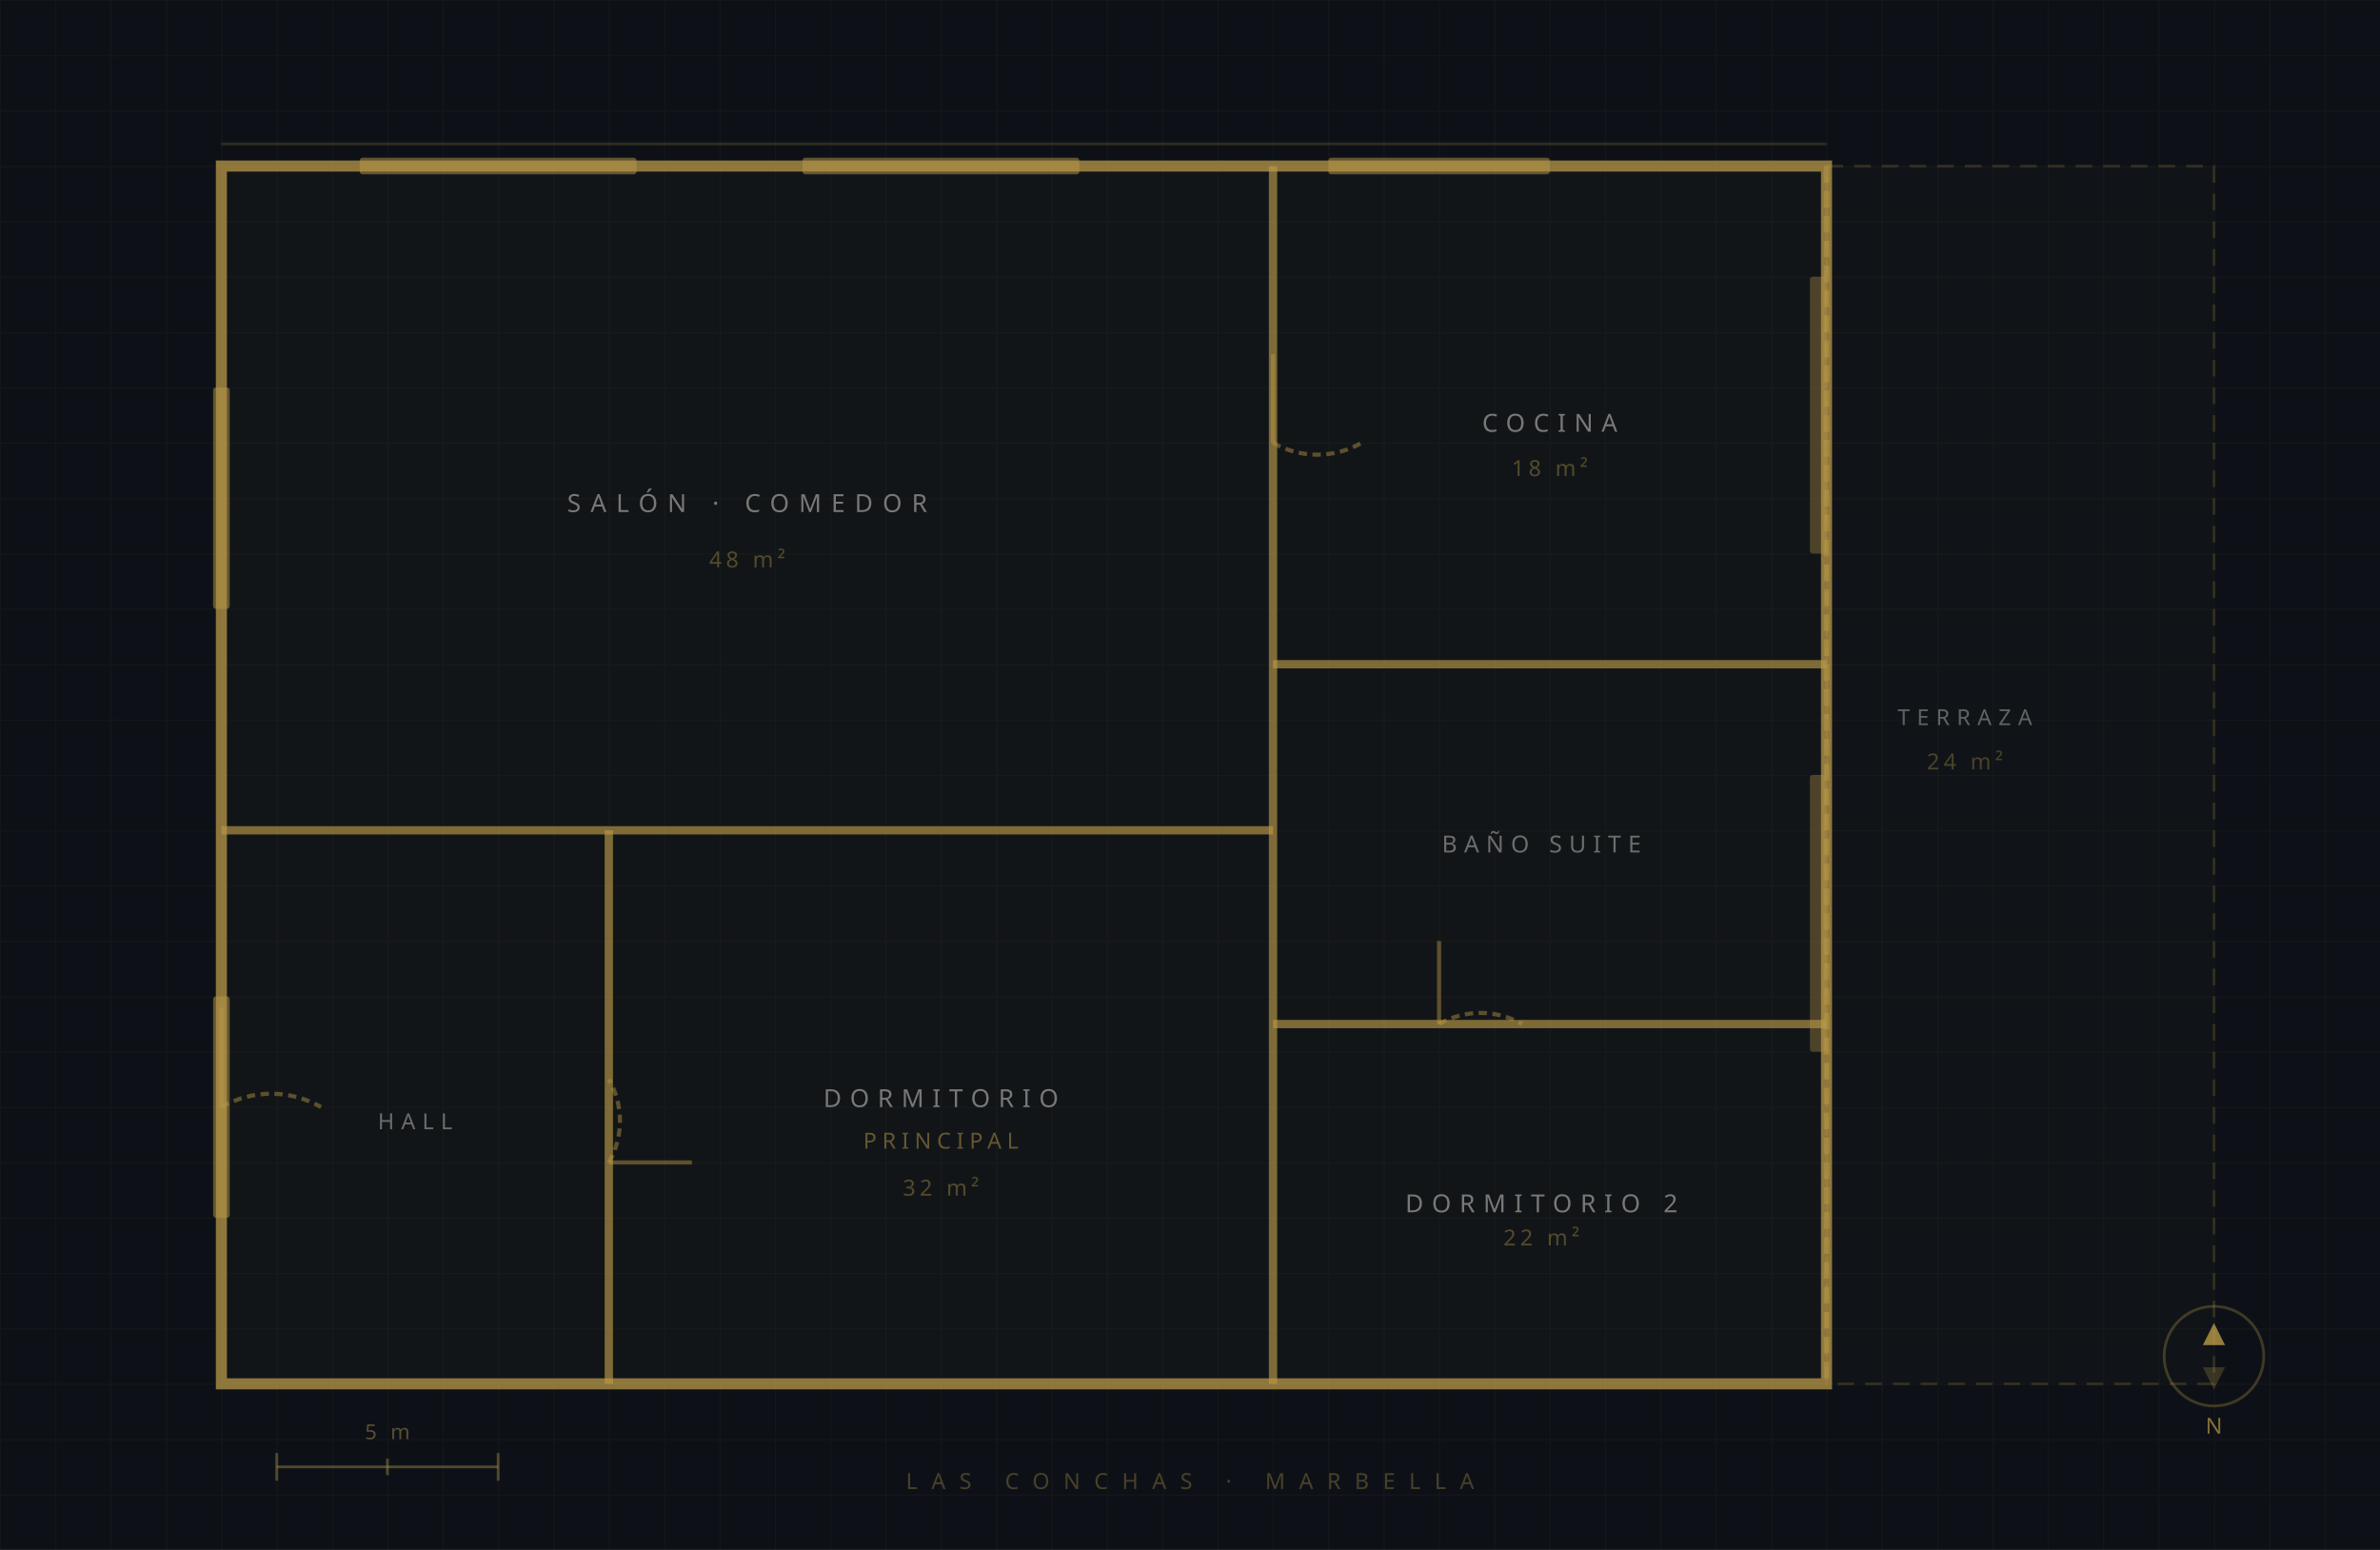
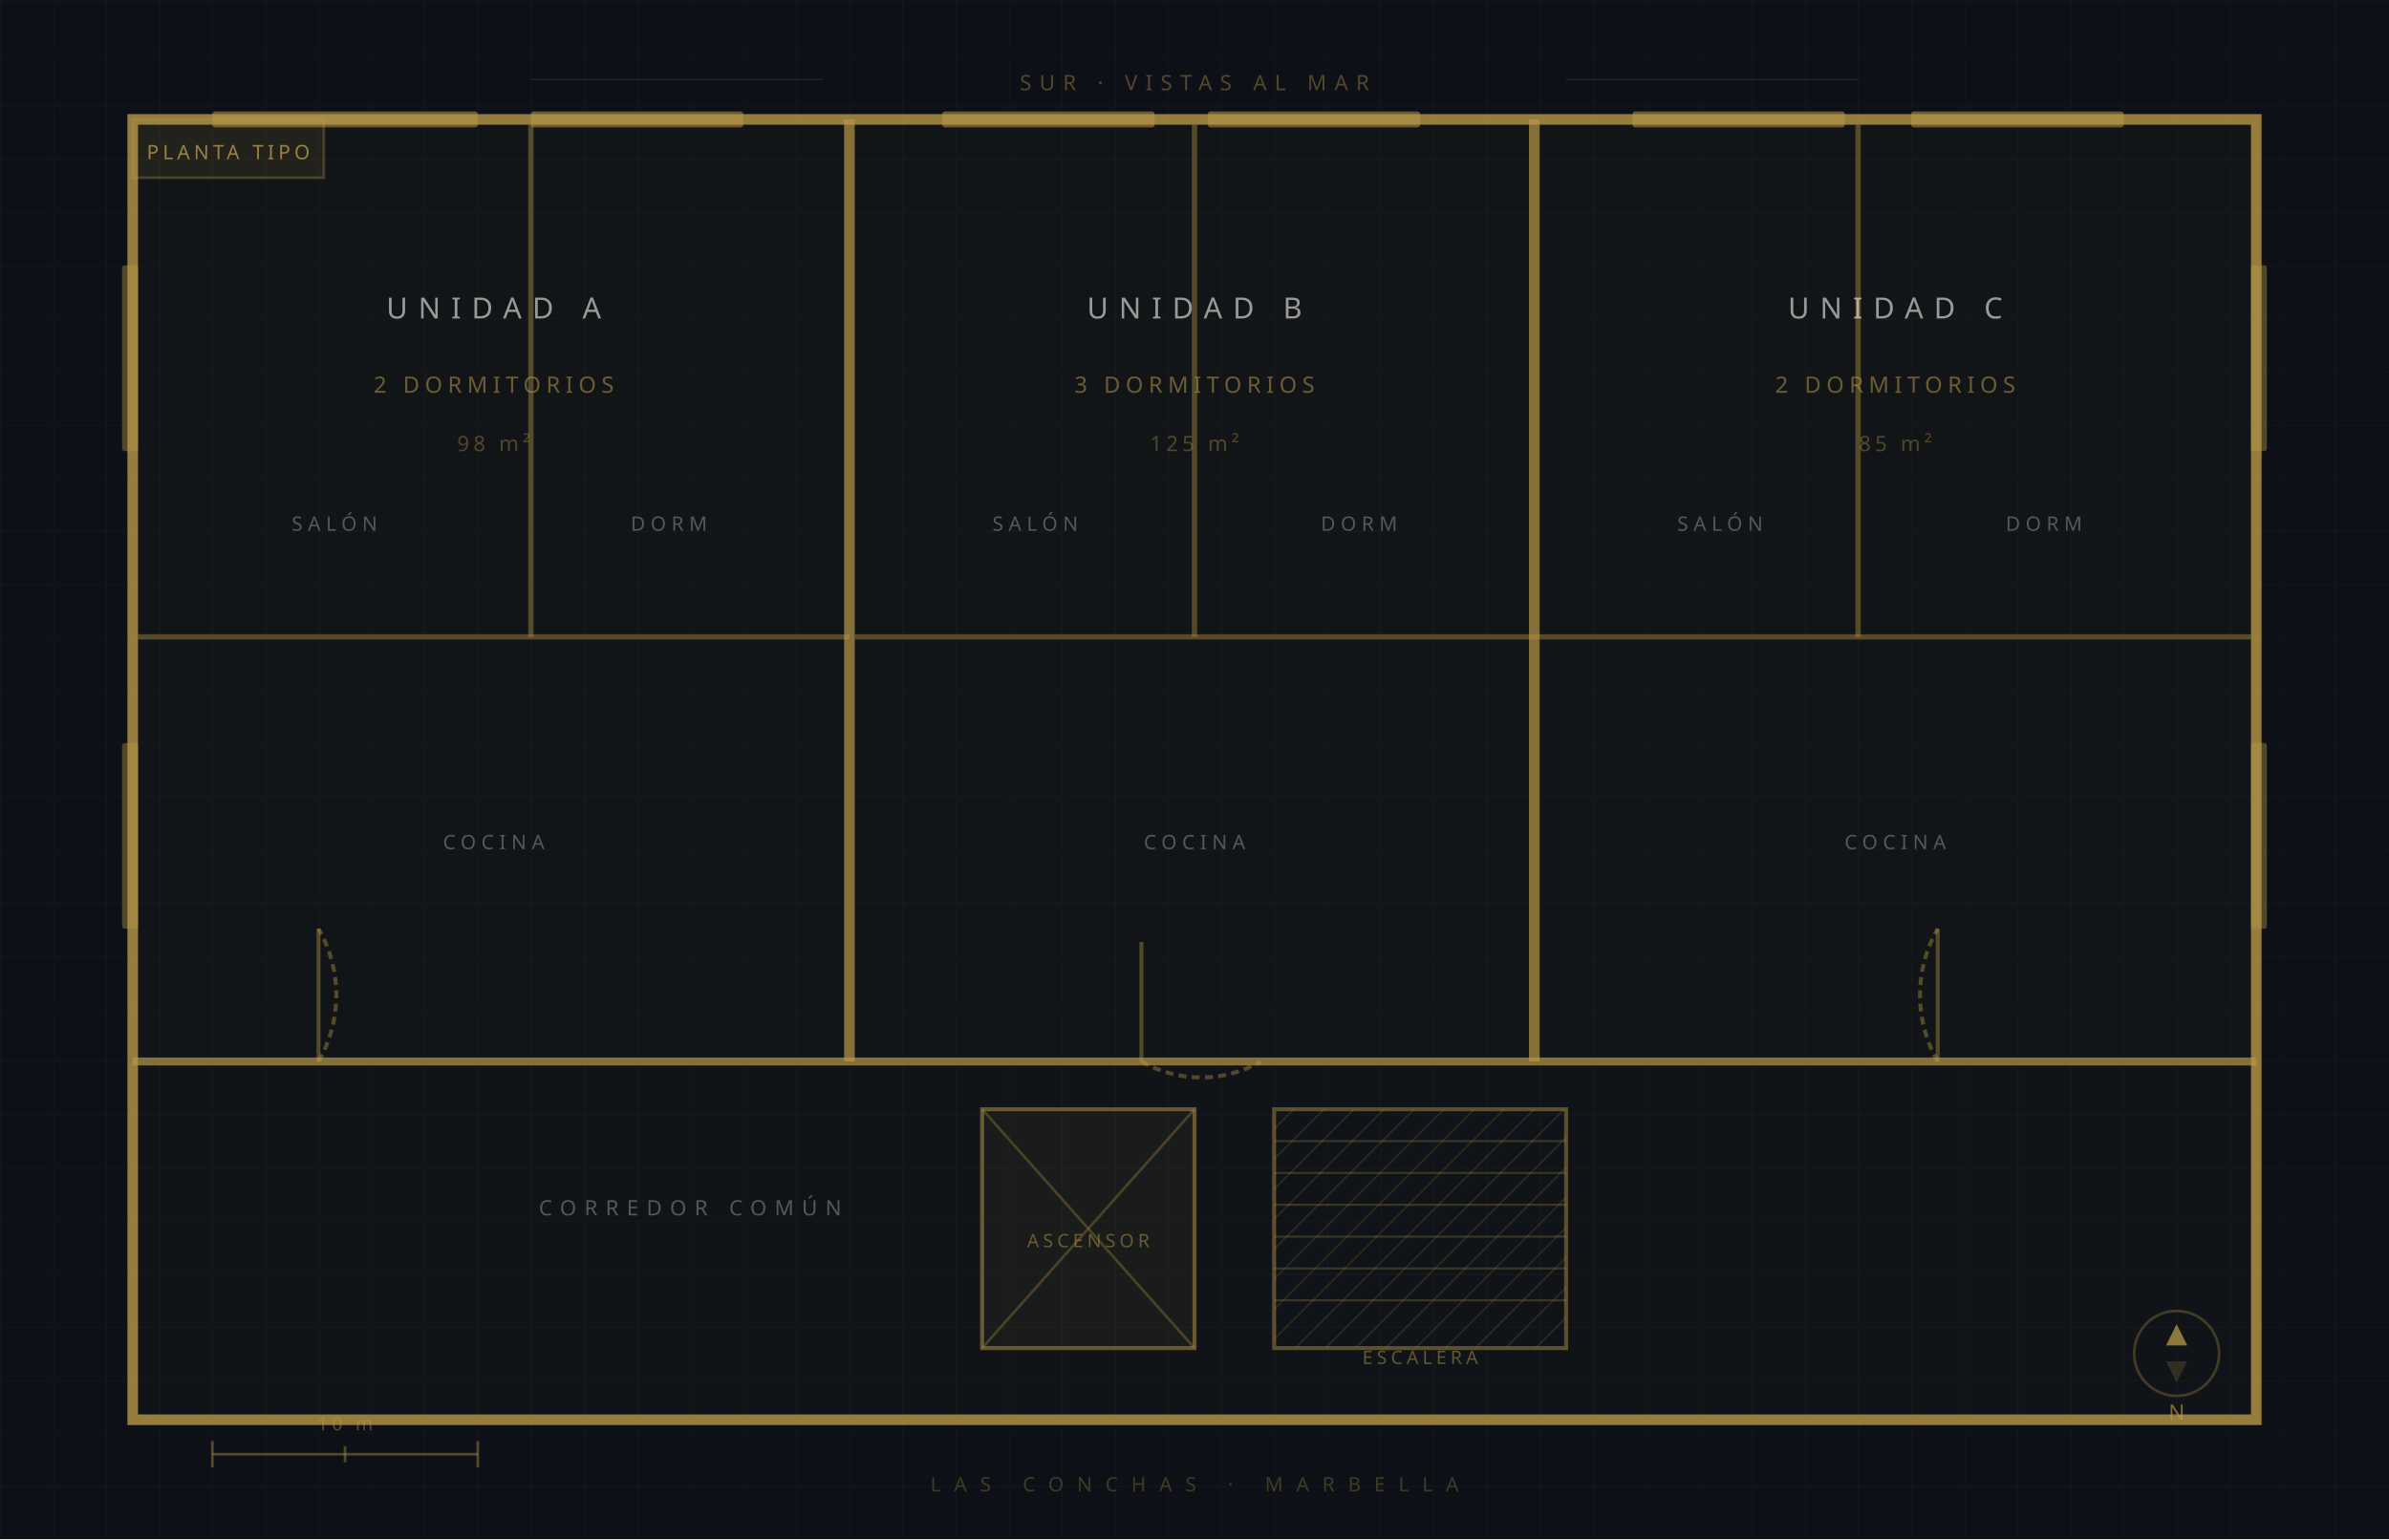
- <svg xmlns="http://www.w3.org/2000/svg" viewBox="0 0 860 560">
+ <svg xmlns="http://www.w3.org/2000/svg" viewBox="0 0 900 580">
  <defs>
    <pattern id="grid" width="20" height="20" patternUnits="userSpaceOnUse">
-       <path d="M 20 0 L 0 0 0 20" fill="none" stroke="rgba(184,152,72,0.06)" stroke-width="0.5" />
+       <path d="M 20 0 L 0 0 0 20" fill="none" stroke="rgba(184,152,72,0.05)" stroke-width="0.5" />
+     </pattern>
+     <pattern id="hatch" width="8" height="8" patternUnits="userSpaceOnUse" patternTransform="rotate(45)">
+       <line x1="0" y1="0" x2="0" y2="8" stroke="rgba(184,152,72,0.2)" stroke-width="1" />
    </pattern>
  </defs>
-   <rect width="860" height="560" fill="#0d1117" />
-   <rect width="860" height="560" fill="url(#grid)" />
-   <rect x="80" y="60" width="380" height="240" fill="rgba(184,152,72,0.03)" />
-   <rect x="460" y="60" width="200" height="180" fill="rgba(184,152,72,0.03)" />
-   <rect x="660" y="60" width="140" height="440" fill="rgba(184,152,72,0.02)" stroke="rgba(184,152,72,0.2)" stroke-width="1" stroke-dasharray="6,4" />
-   <rect x="80" y="300" width="140" height="200" fill="rgba(184,152,72,0.03)" />
-   <rect x="220" y="300" width="240" height="200" fill="rgba(184,152,72,0.03)" />
-   <rect x="460" y="240" width="200" height="130" fill="rgba(184,152,72,0.03)" />
-   <rect x="460" y="370" width="200" height="130" fill="rgba(184,152,72,0.03)" />
-   <rect x="80" y="60" width="580" height="440" fill="none" stroke="rgba(184,152,72,0.75)" stroke-width="4" />
-   <line x1="460" y1="60" x2="460" y2="500" stroke="rgba(184,152,72,0.65)" stroke-width="3" />
-   <line x1="80" y1="300" x2="460" y2="300" stroke="rgba(184,152,72,0.65)" stroke-width="3" />
-   <line x1="220" y1="300" x2="220" y2="500" stroke="rgba(184,152,72,0.65)" stroke-width="3" />
-   <line x1="460" y1="240" x2="660" y2="240" stroke="rgba(184,152,72,0.65)" stroke-width="3" />
-   <line x1="460" y1="370" x2="660" y2="370" stroke="rgba(184,152,72,0.65)" stroke-width="3" />
-   <line x1="660" y1="60" x2="660" y2="500" stroke="rgba(184,152,72,0.5)" stroke-width="2" stroke-dasharray="6,3" />
-   <path d="M 80 400 A 36 36 0 0 1 116 400" fill="none" stroke="rgba(184,152,72,0.45)" stroke-width="1.5" stroke-dasharray="3,2" />
-   <line x1="80" y1="400" x2="80" y2="364" stroke="rgba(184,152,72,0.45)" stroke-width="1.5" />
-   <path d="M 220 420 A 30 30 0 0 0 220 390" fill="none" stroke="rgba(184,152,72,0.45)" stroke-width="1.5" stroke-dasharray="3,2" />
-   <line x1="220" y1="420" x2="250" y2="420" stroke="rgba(184,152,72,0.45)" stroke-width="1.5" />
-   <path d="M 460 160 A 32 32 0 0 0 492 160" fill="none" stroke="rgba(184,152,72,0.45)" stroke-width="1.5" stroke-dasharray="3,2" />
-   <line x1="460" y1="128" x2="460" y2="160" stroke="rgba(184,152,72,0.45)" stroke-width="1.5" />
-   <path d="M 520 370 A 30 30 0 0 1 550 370" fill="none" stroke="rgba(184,152,72,0.45)" stroke-width="1.5" stroke-dasharray="3,2" />
-   <line x1="520" y1="370" x2="520" y2="340" stroke="rgba(184,152,72,0.45)" stroke-width="1.5" />
-   <rect x="130" y="57" width="100" height="6" fill="rgba(184,152,72,0.5)" rx="1" />
-   <rect x="290" y="57" width="100" height="6" fill="rgba(184,152,72,0.5)" rx="1" />
-   <rect x="480" y="57" width="80" height="6" fill="rgba(184,152,72,0.5)" rx="1" />
-   <rect x="77" y="140" width="6" height="80" fill="rgba(184,152,72,0.5)" rx="1" />
-   <rect x="77" y="360" width="6" height="80" fill="rgba(184,152,72,0.5)" rx="1" />
-   <rect x="654" y="100" width="6" height="100" fill="rgba(184,152,72,0.35)" rx="1" />
-   <rect x="654" y="280" width="6" height="100" fill="rgba(184,152,72,0.35)" rx="1" />
-   <text x="270" y="185" text-anchor="middle" font-family="Montserrat, sans-serif" font-size="9" font-weight="300" letter-spacing="3.5" fill="rgba(244,241,234,0.45)">SALÓN · COMEDOR</text>
-   <text x="560" y="156" text-anchor="middle" font-family="Montserrat, sans-serif" font-size="9" font-weight="300" letter-spacing="3" fill="rgba(244,241,234,0.45)">COCINA</text>
-   <text x="150" y="408" text-anchor="middle" font-family="Montserrat, sans-serif" font-size="8" font-weight="300" letter-spacing="2.5" fill="rgba(244,241,234,0.4)">HALL</text>
-   <text x="340" y="400" text-anchor="middle" font-family="Montserrat, sans-serif" font-size="9" font-weight="300" letter-spacing="3" fill="rgba(244,241,234,0.45)">DORMITORIO</text>
-   <text x="340" y="415" text-anchor="middle" font-family="Montserrat, sans-serif" font-size="8" font-weight="300" letter-spacing="2" fill="rgba(184,152,72,0.5)">PRINCIPAL</text>
-   <text x="557" y="308" text-anchor="middle" font-family="Montserrat, sans-serif" font-size="8.5" font-weight="300" letter-spacing="2.5" fill="rgba(244,241,234,0.4)">BAÑO SUITE</text>
-   <text x="557" y="438" text-anchor="middle" font-family="Montserrat, sans-serif" font-size="9" font-weight="300" letter-spacing="3" fill="rgba(244,241,234,0.45)">DORMITORIO 2</text>
-   <text x="710" y="262" text-anchor="middle" font-family="Montserrat, sans-serif" font-size="8" font-weight="300" letter-spacing="2.5" fill="rgba(244,241,234,0.35)">TERRAZA</text>
-   <text x="270" y="205" text-anchor="middle" font-family="Montserrat, sans-serif" font-size="8" font-weight="300" letter-spacing="1.5" fill="rgba(184,152,72,0.4)">48 m²</text>
-   <text x="560" y="172" text-anchor="middle" font-family="Montserrat, sans-serif" font-size="8" font-weight="300" letter-spacing="1.5" fill="rgba(184,152,72,0.4)">18 m²</text>
-   <text x="340" y="432" text-anchor="middle" font-family="Montserrat, sans-serif" font-size="8" font-weight="300" letter-spacing="1.5" fill="rgba(184,152,72,0.4)">32 m²</text>
-   <text x="557" y="450" text-anchor="middle" font-family="Montserrat, sans-serif" font-size="8" font-weight="300" letter-spacing="1.5" fill="rgba(184,152,72,0.4)">22 m²</text>
-   <text x="710" y="278" text-anchor="middle" font-family="Montserrat, sans-serif" font-size="8" font-weight="300" letter-spacing="1.5" fill="rgba(184,152,72,0.35)">24 m²</text>
-   <line x1="80" y1="52" x2="660" y2="52" stroke="rgba(184,152,72,0.2)" stroke-width="1" />
-   <g transform="translate(800,490)">
-     <circle cx="0" cy="0" r="18" fill="none" stroke="rgba(184,152,72,0.3)" stroke-width="1" />
-     <polygon points="0,-12 -4,-4 4,-4" fill="rgba(184,152,72,0.8)" />
-     <polygon points="0,12 -4,4 4,4" fill="rgba(184,152,72,0.25)" />
-     <text x="0" y="28" text-anchor="middle" font-family="Montserrat" font-size="8" font-weight="300" fill="rgba(184,152,72,0.7)" letter-spacing="2">N</text>
+   <rect width="900" height="580" fill="#0d1117" />
+   <rect width="900" height="580" fill="url(#grid)" />
+   <text x="450" y="34" text-anchor="middle" font-family="Montserrat, sans-serif" font-size="8" font-weight="300" letter-spacing="3" fill="rgba(184,152,72,0.4)">SUR · VISTAS AL MAR</text>
+   <line x1="200" y1="30" x2="310" y2="30" stroke="rgba(184,152,72,0.15)" stroke-width="0.5" />
+   <line x1="590" y1="30" x2="700" y2="30" stroke="rgba(184,152,72,0.15)" stroke-width="0.5" />
+   <rect x="50" y="45" width="800" height="490" fill="none" stroke="rgba(184,152,72,0.8)" stroke-width="4" />
+   <rect x="52" y="47" width="268" height="353" fill="rgba(184,152,72,0.03)" />
+   <rect x="322" y="47" width="256" height="353" fill="rgba(184,152,72,0.03)" />
+   <rect x="580" y="47" width="268" height="353" fill="rgba(184,152,72,0.03)" />
+   <rect x="52" y="400" width="796" height="133" fill="rgba(184,152,72,0.02)" />
+   <line x1="320" y1="45" x2="320" y2="400" stroke="rgba(184,152,72,0.7)" stroke-width="4" />
+   <line x1="578" y1="45" x2="578" y2="400" stroke="rgba(184,152,72,0.7)" stroke-width="4" />
+   <line x1="50" y1="400" x2="850" y2="400" stroke="rgba(184,152,72,0.7)" stroke-width="3" />
+   <line x1="200" y1="47" x2="200" y2="240" stroke="rgba(184,152,72,0.4)" stroke-width="2" />
+   <line x1="52" y1="240" x2="320" y2="240" stroke="rgba(184,152,72,0.4)" stroke-width="2" />
+   <line x1="450" y1="47" x2="450" y2="240" stroke="rgba(184,152,72,0.4)" stroke-width="2" />
+   <line x1="322" y1="240" x2="578" y2="240" stroke="rgba(184,152,72,0.4)" stroke-width="2" />
+   <line x1="700" y1="47" x2="700" y2="240" stroke="rgba(184,152,72,0.4)" stroke-width="2" />
+   <line x1="578" y1="240" x2="848" y2="240" stroke="rgba(184,152,72,0.4)" stroke-width="2" />
+   <rect x="370" y="418" width="80" height="90" fill="rgba(184,152,72,0.06)" stroke="rgba(184,152,72,0.5)" stroke-width="1.5" />
+   <line x1="370" y1="418" x2="450" y2="508" stroke="rgba(184,152,72,0.3)" stroke-width="1" />
+   <line x1="450" y1="418" x2="370" y2="508" stroke="rgba(184,152,72,0.3)" stroke-width="1" />
+   <text x="410" y="470" text-anchor="middle" font-family="Montserrat, sans-serif" font-size="7" font-weight="300" letter-spacing="1.5" fill="rgba(184,152,72,0.5)">ASCENSOR</text>
+   <rect x="480" y="418" width="110" height="90" fill="url(#hatch)" stroke="rgba(184,152,72,0.45)" stroke-width="1.5" />
+   <line x1="480" y1="430" x2="590" y2="430" stroke="rgba(184,152,72,0.25)" stroke-width="0.8" />
+   <line x1="480" y1="442" x2="590" y2="442" stroke="rgba(184,152,72,0.25)" stroke-width="0.8" />
+   <line x1="480" y1="454" x2="590" y2="454" stroke="rgba(184,152,72,0.25)" stroke-width="0.8" />
+   <line x1="480" y1="466" x2="590" y2="466" stroke="rgba(184,152,72,0.25)" stroke-width="0.8" />
+   <line x1="480" y1="478" x2="590" y2="478" stroke="rgba(184,152,72,0.25)" stroke-width="0.8" />
+   <line x1="480" y1="490" x2="590" y2="490" stroke="rgba(184,152,72,0.25)" stroke-width="0.8" />
+   <text x="535" y="514" text-anchor="middle" font-family="Montserrat, sans-serif" font-size="7" font-weight="300" letter-spacing="1.5" fill="rgba(184,152,72,0.5)">ESCALERA</text>
+   <rect x="80" y="42" width="100" height="6" fill="rgba(184,152,72,0.55)" rx="1" />
+   <rect x="200" y="42" width="80" height="6" fill="rgba(184,152,72,0.55)" rx="1" />
+   <rect x="355" y="42" width="80" height="6" fill="rgba(184,152,72,0.55)" rx="1" />
+   <rect x="455" y="42" width="80" height="6" fill="rgba(184,152,72,0.55)" rx="1" />
+   <rect x="615" y="42" width="80" height="6" fill="rgba(184,152,72,0.55)" rx="1" />
+   <rect x="720" y="42" width="80" height="6" fill="rgba(184,152,72,0.55)" rx="1" />
+   <rect x="46" y="100" width="6" height="70" fill="rgba(184,152,72,0.4)" rx="1" />
+   <rect x="46" y="280" width="6" height="70" fill="rgba(184,152,72,0.4)" rx="1" />
+   <rect x="848" y="100" width="6" height="70" fill="rgba(184,152,72,0.4)" rx="1" />
+   <rect x="848" y="280" width="6" height="70" fill="rgba(184,152,72,0.4)" rx="1" />
+   <line x1="120" y1="400" x2="170" y2="400" stroke="rgba(0,0,0,0)" stroke-width="3" />
+   <path d="M 120 400 A 50 50 0 0 0 120 350" fill="none" stroke="rgba(184,152,72,0.4)" stroke-width="1.5" stroke-dasharray="3,2" />
+   <line x1="120" y1="400" x2="120" y2="350" stroke="rgba(184,152,72,0.4)" stroke-width="1.5" />
+   <path d="M 430 400 A 45 45 0 0 0 475 400" fill="none" stroke="rgba(184,152,72,0.4)" stroke-width="1.5" stroke-dasharray="3,2" />
+   <line x1="430" y1="400" x2="430" y2="355" stroke="rgba(184,152,72,0.4)" stroke-width="1.5" />
+   <path d="M 730 400 A 50 50 0 0 1 730 350" fill="none" stroke="rgba(184,152,72,0.4)" stroke-width="1.5" stroke-dasharray="3,2" />
+   <line x1="730" y1="400" x2="730" y2="350" stroke="rgba(184,152,72,0.4)" stroke-width="1.5" />
+   <text x="186" y="120" text-anchor="middle" font-family="Montserrat, sans-serif" font-size="11" font-weight="300" letter-spacing="4" fill="rgba(244,241,234,0.6)">UNIDAD A</text>
+   <text x="186" y="148" text-anchor="middle" font-family="Montserrat, sans-serif" font-size="8.5" font-weight="300" letter-spacing="2" fill="rgba(184,152,72,0.55)">2 DORMITORIOS</text>
+   <text x="186" y="170" text-anchor="middle" font-family="Montserrat, sans-serif" font-size="8" font-weight="300" letter-spacing="1.5" fill="rgba(184,152,72,0.38)">98 m²</text>
+   <text x="126" y="200" text-anchor="middle" font-family="Montserrat, sans-serif" font-size="7.5" font-weight="300" letter-spacing="2" fill="rgba(244,241,234,0.3)">SALÓN</text>
+   <text x="252" y="200" text-anchor="middle" font-family="Montserrat, sans-serif" font-size="7.5" font-weight="300" letter-spacing="2" fill="rgba(244,241,234,0.3)">DORM</text>
+   <text x="186" y="320" text-anchor="middle" font-family="Montserrat, sans-serif" font-size="7.5" font-weight="300" letter-spacing="2" fill="rgba(244,241,234,0.3)">COCINA</text>
+   <text x="450" y="120" text-anchor="middle" font-family="Montserrat, sans-serif" font-size="11" font-weight="300" letter-spacing="4" fill="rgba(244,241,234,0.6)">UNIDAD B</text>
+   <text x="450" y="148" text-anchor="middle" font-family="Montserrat, sans-serif" font-size="8.5" font-weight="300" letter-spacing="2" fill="rgba(184,152,72,0.55)">3 DORMITORIOS</text>
+   <text x="450" y="170" text-anchor="middle" font-family="Montserrat, sans-serif" font-size="8" font-weight="300" letter-spacing="1.5" fill="rgba(184,152,72,0.38)">125 m²</text>
+   <text x="390" y="200" text-anchor="middle" font-family="Montserrat, sans-serif" font-size="7.5" font-weight="300" letter-spacing="2" fill="rgba(244,241,234,0.3)">SALÓN</text>
+   <text x="512" y="200" text-anchor="middle" font-family="Montserrat, sans-serif" font-size="7.5" font-weight="300" letter-spacing="2" fill="rgba(244,241,234,0.3)">DORM</text>
+   <text x="450" y="320" text-anchor="middle" font-family="Montserrat, sans-serif" font-size="7.5" font-weight="300" letter-spacing="2" fill="rgba(244,241,234,0.3)">COCINA</text>
+   <text x="714" y="120" text-anchor="middle" font-family="Montserrat, sans-serif" font-size="11" font-weight="300" letter-spacing="4" fill="rgba(244,241,234,0.6)">UNIDAD C</text>
+   <text x="714" y="148" text-anchor="middle" font-family="Montserrat, sans-serif" font-size="8.5" font-weight="300" letter-spacing="2" fill="rgba(184,152,72,0.55)">2 DORMITORIOS</text>
+   <text x="714" y="170" text-anchor="middle" font-family="Montserrat, sans-serif" font-size="8" font-weight="300" letter-spacing="1.5" fill="rgba(184,152,72,0.38)">85 m²</text>
+   <text x="648" y="200" text-anchor="middle" font-family="Montserrat, sans-serif" font-size="7.5" font-weight="300" letter-spacing="2" fill="rgba(244,241,234,0.3)">SALÓN</text>
+   <text x="770" y="200" text-anchor="middle" font-family="Montserrat, sans-serif" font-size="7.5" font-weight="300" letter-spacing="2" fill="rgba(244,241,234,0.3)">DORM</text>
+   <text x="714" y="320" text-anchor="middle" font-family="Montserrat, sans-serif" font-size="7.5" font-weight="300" letter-spacing="2" fill="rgba(244,241,234,0.3)">COCINA</text>
+   <text x="260" y="458" text-anchor="middle" font-family="Montserrat, sans-serif" font-size="8" font-weight="300" letter-spacing="3" fill="rgba(244,241,234,0.3)">CORREDOR COMÚN</text>
+   <rect x="50" y="45" width="72" height="22" fill="rgba(184,152,72,0.1)" stroke="rgba(184,152,72,0.3)" stroke-width="1" />
+   <text x="86" y="60" text-anchor="middle" font-family="Montserrat, sans-serif" font-size="7.5" font-weight="400" letter-spacing="1.5" fill="rgba(184,152,72,0.8)">PLANTA TIPO</text>
+   <g transform="translate(820, 510)">
+     <circle cx="0" cy="0" r="16" fill="none" stroke="rgba(184,152,72,0.3)" stroke-width="1" />
+     <polygon points="0,-11 -4,-3 4,-3" fill="rgba(184,152,72,0.75)" />
+     <polygon points="0,11 -4,3 4,3" fill="rgba(184,152,72,0.2)" />
+     <text x="0" y="25" text-anchor="middle" font-family="Montserrat" font-size="8" font-weight="300" fill="rgba(184,152,72,0.65)" letter-spacing="1">N</text>
  </g>
-   <g transform="translate(100,530)">
-     <line x1="0" y1="0" x2="80" y2="0" stroke="rgba(184,152,72,0.4)" stroke-width="1" />
+   <g transform="translate(80, 548)">
+     <line x1="0" y1="0" x2="100" y2="0" stroke="rgba(184,152,72,0.4)" stroke-width="1" />
    <line x1="0" y1="-5" x2="0" y2="5" stroke="rgba(184,152,72,0.4)" stroke-width="1" />
-     <line x1="40" y1="-3" x2="40" y2="3" stroke="rgba(184,152,72,0.4)" stroke-width="1" />
-     <line x1="80" y1="-5" x2="80" y2="5" stroke="rgba(184,152,72,0.4)" stroke-width="1" />
-     <text x="40" y="-10" text-anchor="middle" font-family="Montserrat" font-size="7.5" font-weight="300" fill="rgba(184,152,72,0.45)" letter-spacing="1.5">5 m</text>
+     <line x1="50" y1="-3" x2="50" y2="3" stroke="rgba(184,152,72,0.4)" stroke-width="1" />
+     <line x1="100" y1="-5" x2="100" y2="5" stroke="rgba(184,152,72,0.4)" stroke-width="1" />
+     <text x="50" y="-9" text-anchor="middle" font-family="Montserrat" font-size="7" font-weight="300" fill="rgba(184,152,72,0.45)" letter-spacing="1.5">10 m</text>
  </g>
-   <text x="430" y="538" text-anchor="middle" font-family="Montserrat, sans-serif" font-size="8" font-weight="300" letter-spacing="5" fill="rgba(184,152,72,0.35)">LAS CONCHAS · MARBELLA</text>
+   <text x="450" y="562" text-anchor="middle" font-family="Montserrat, sans-serif" font-size="7.5" font-weight="300" letter-spacing="5" fill="rgba(184,152,72,0.3)">LAS CONCHAS · MARBELLA</text>
</svg>
